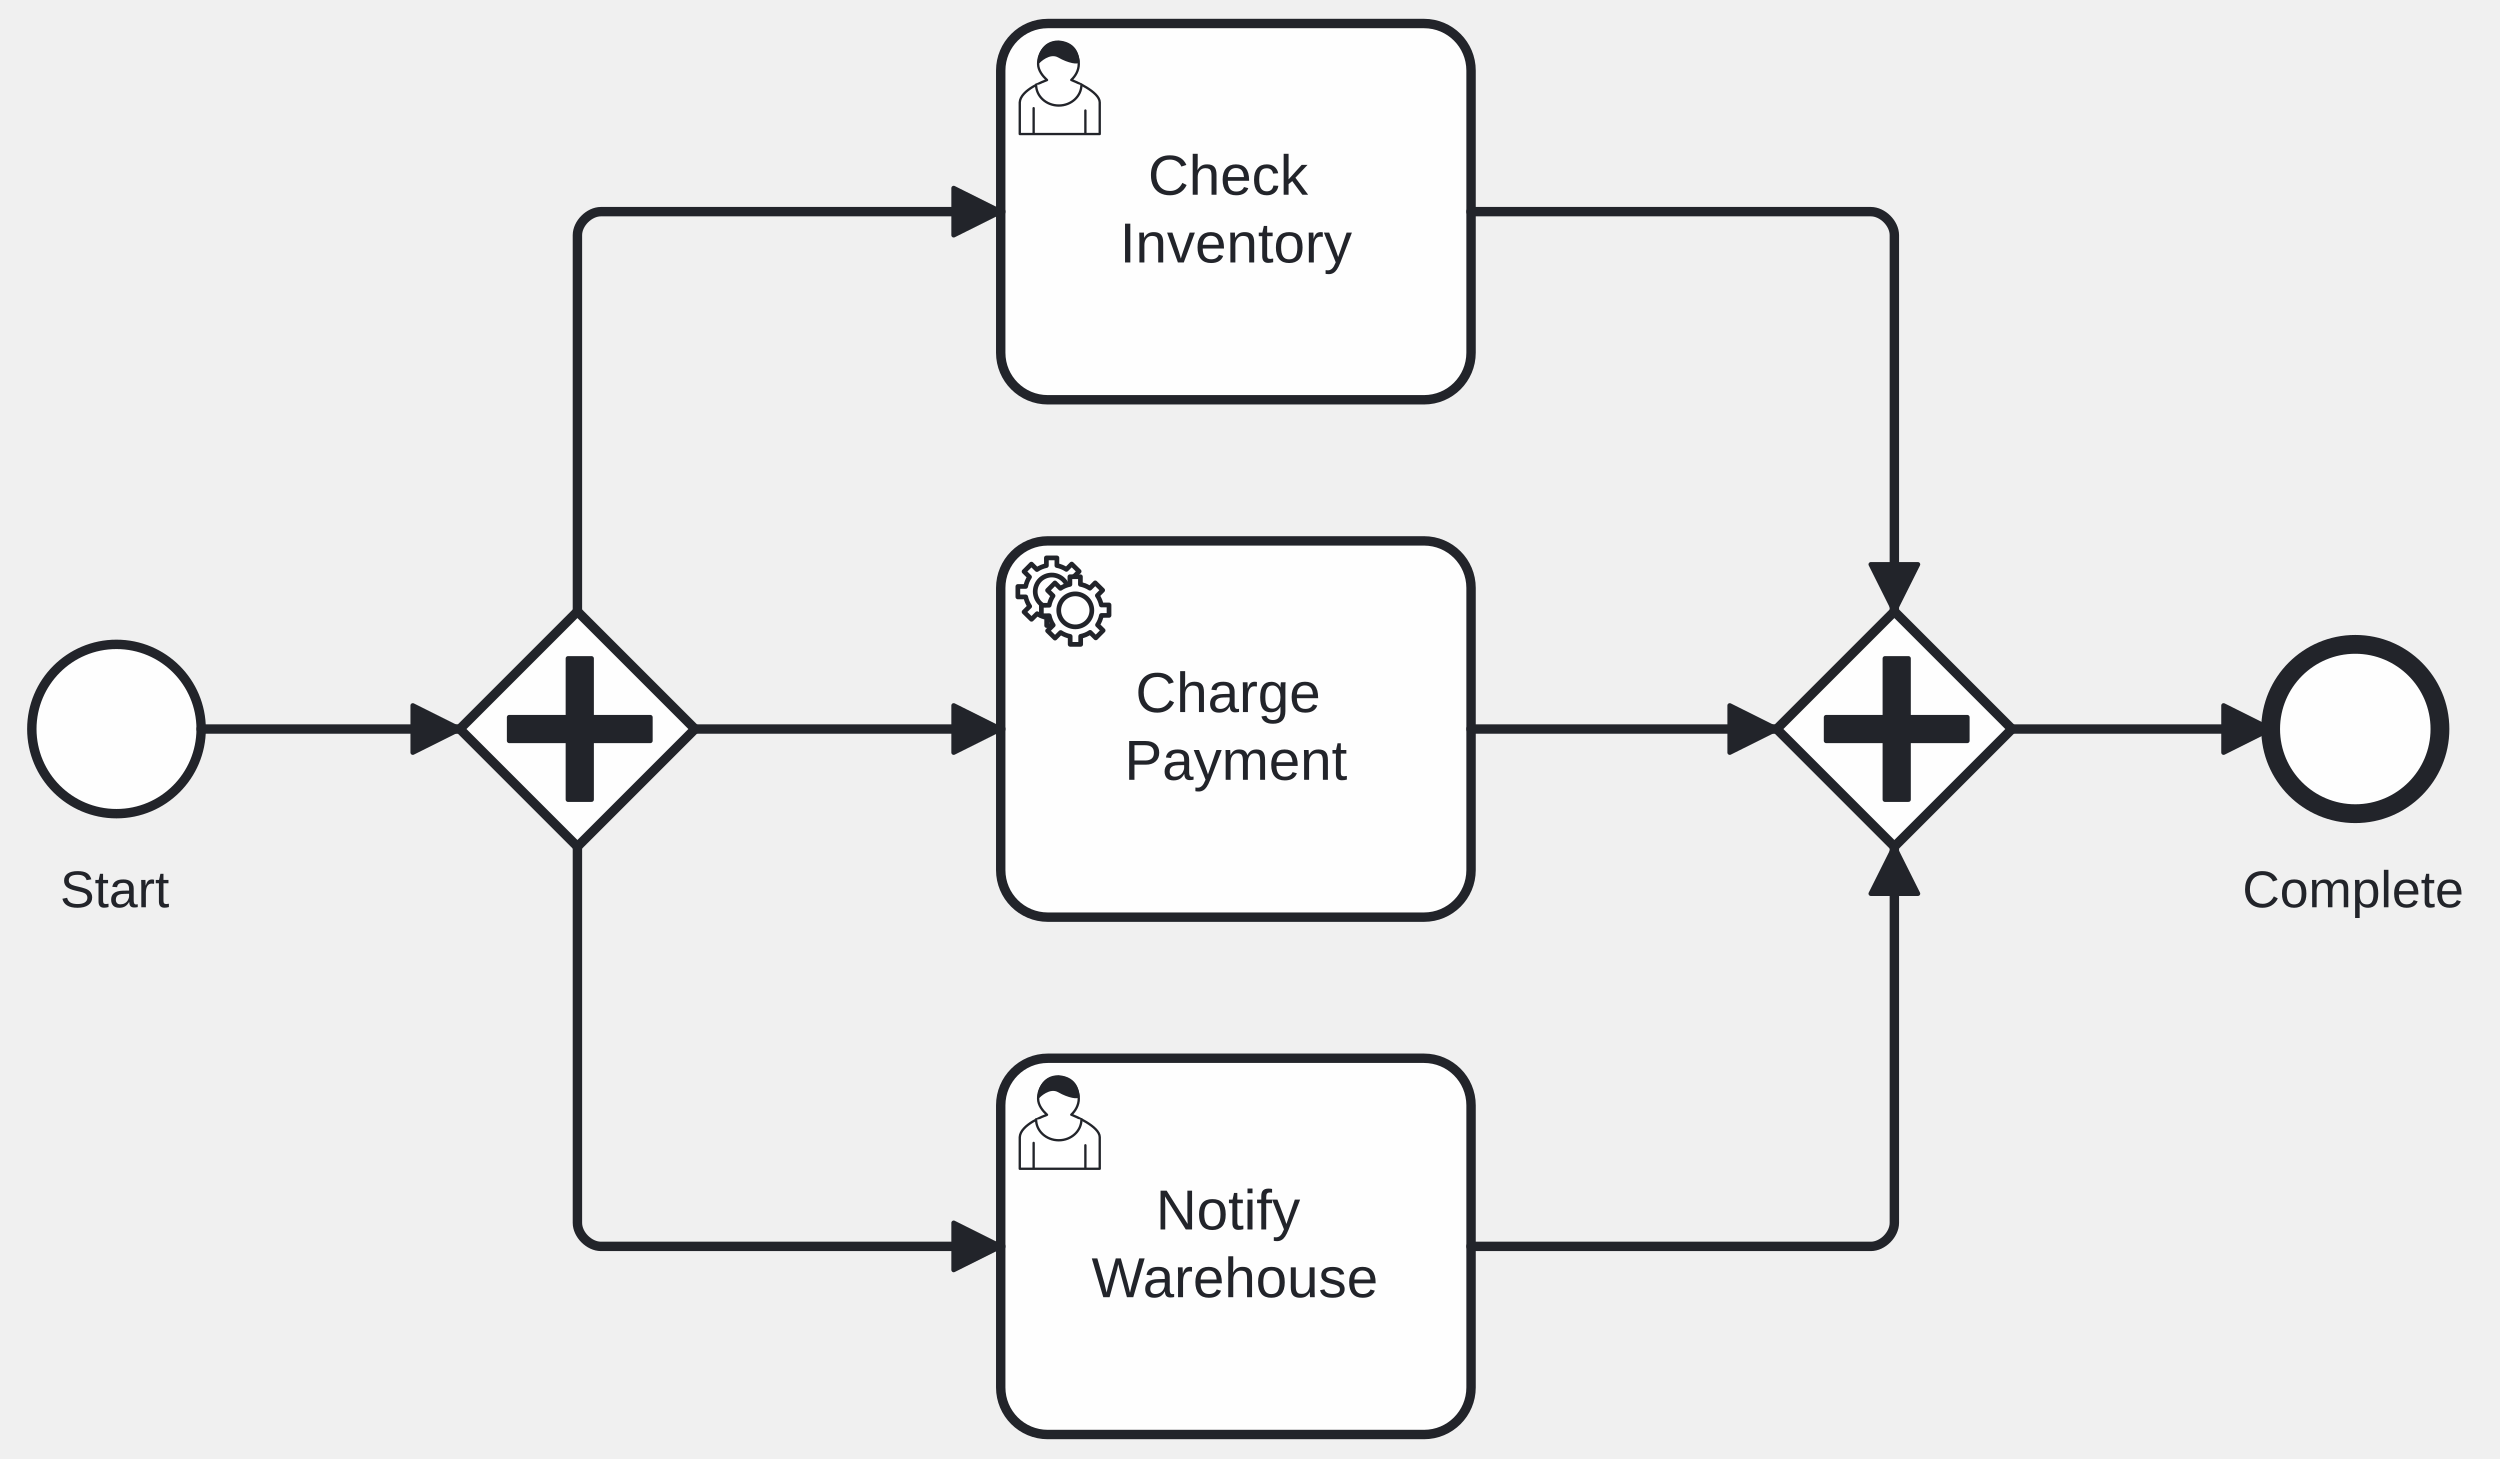
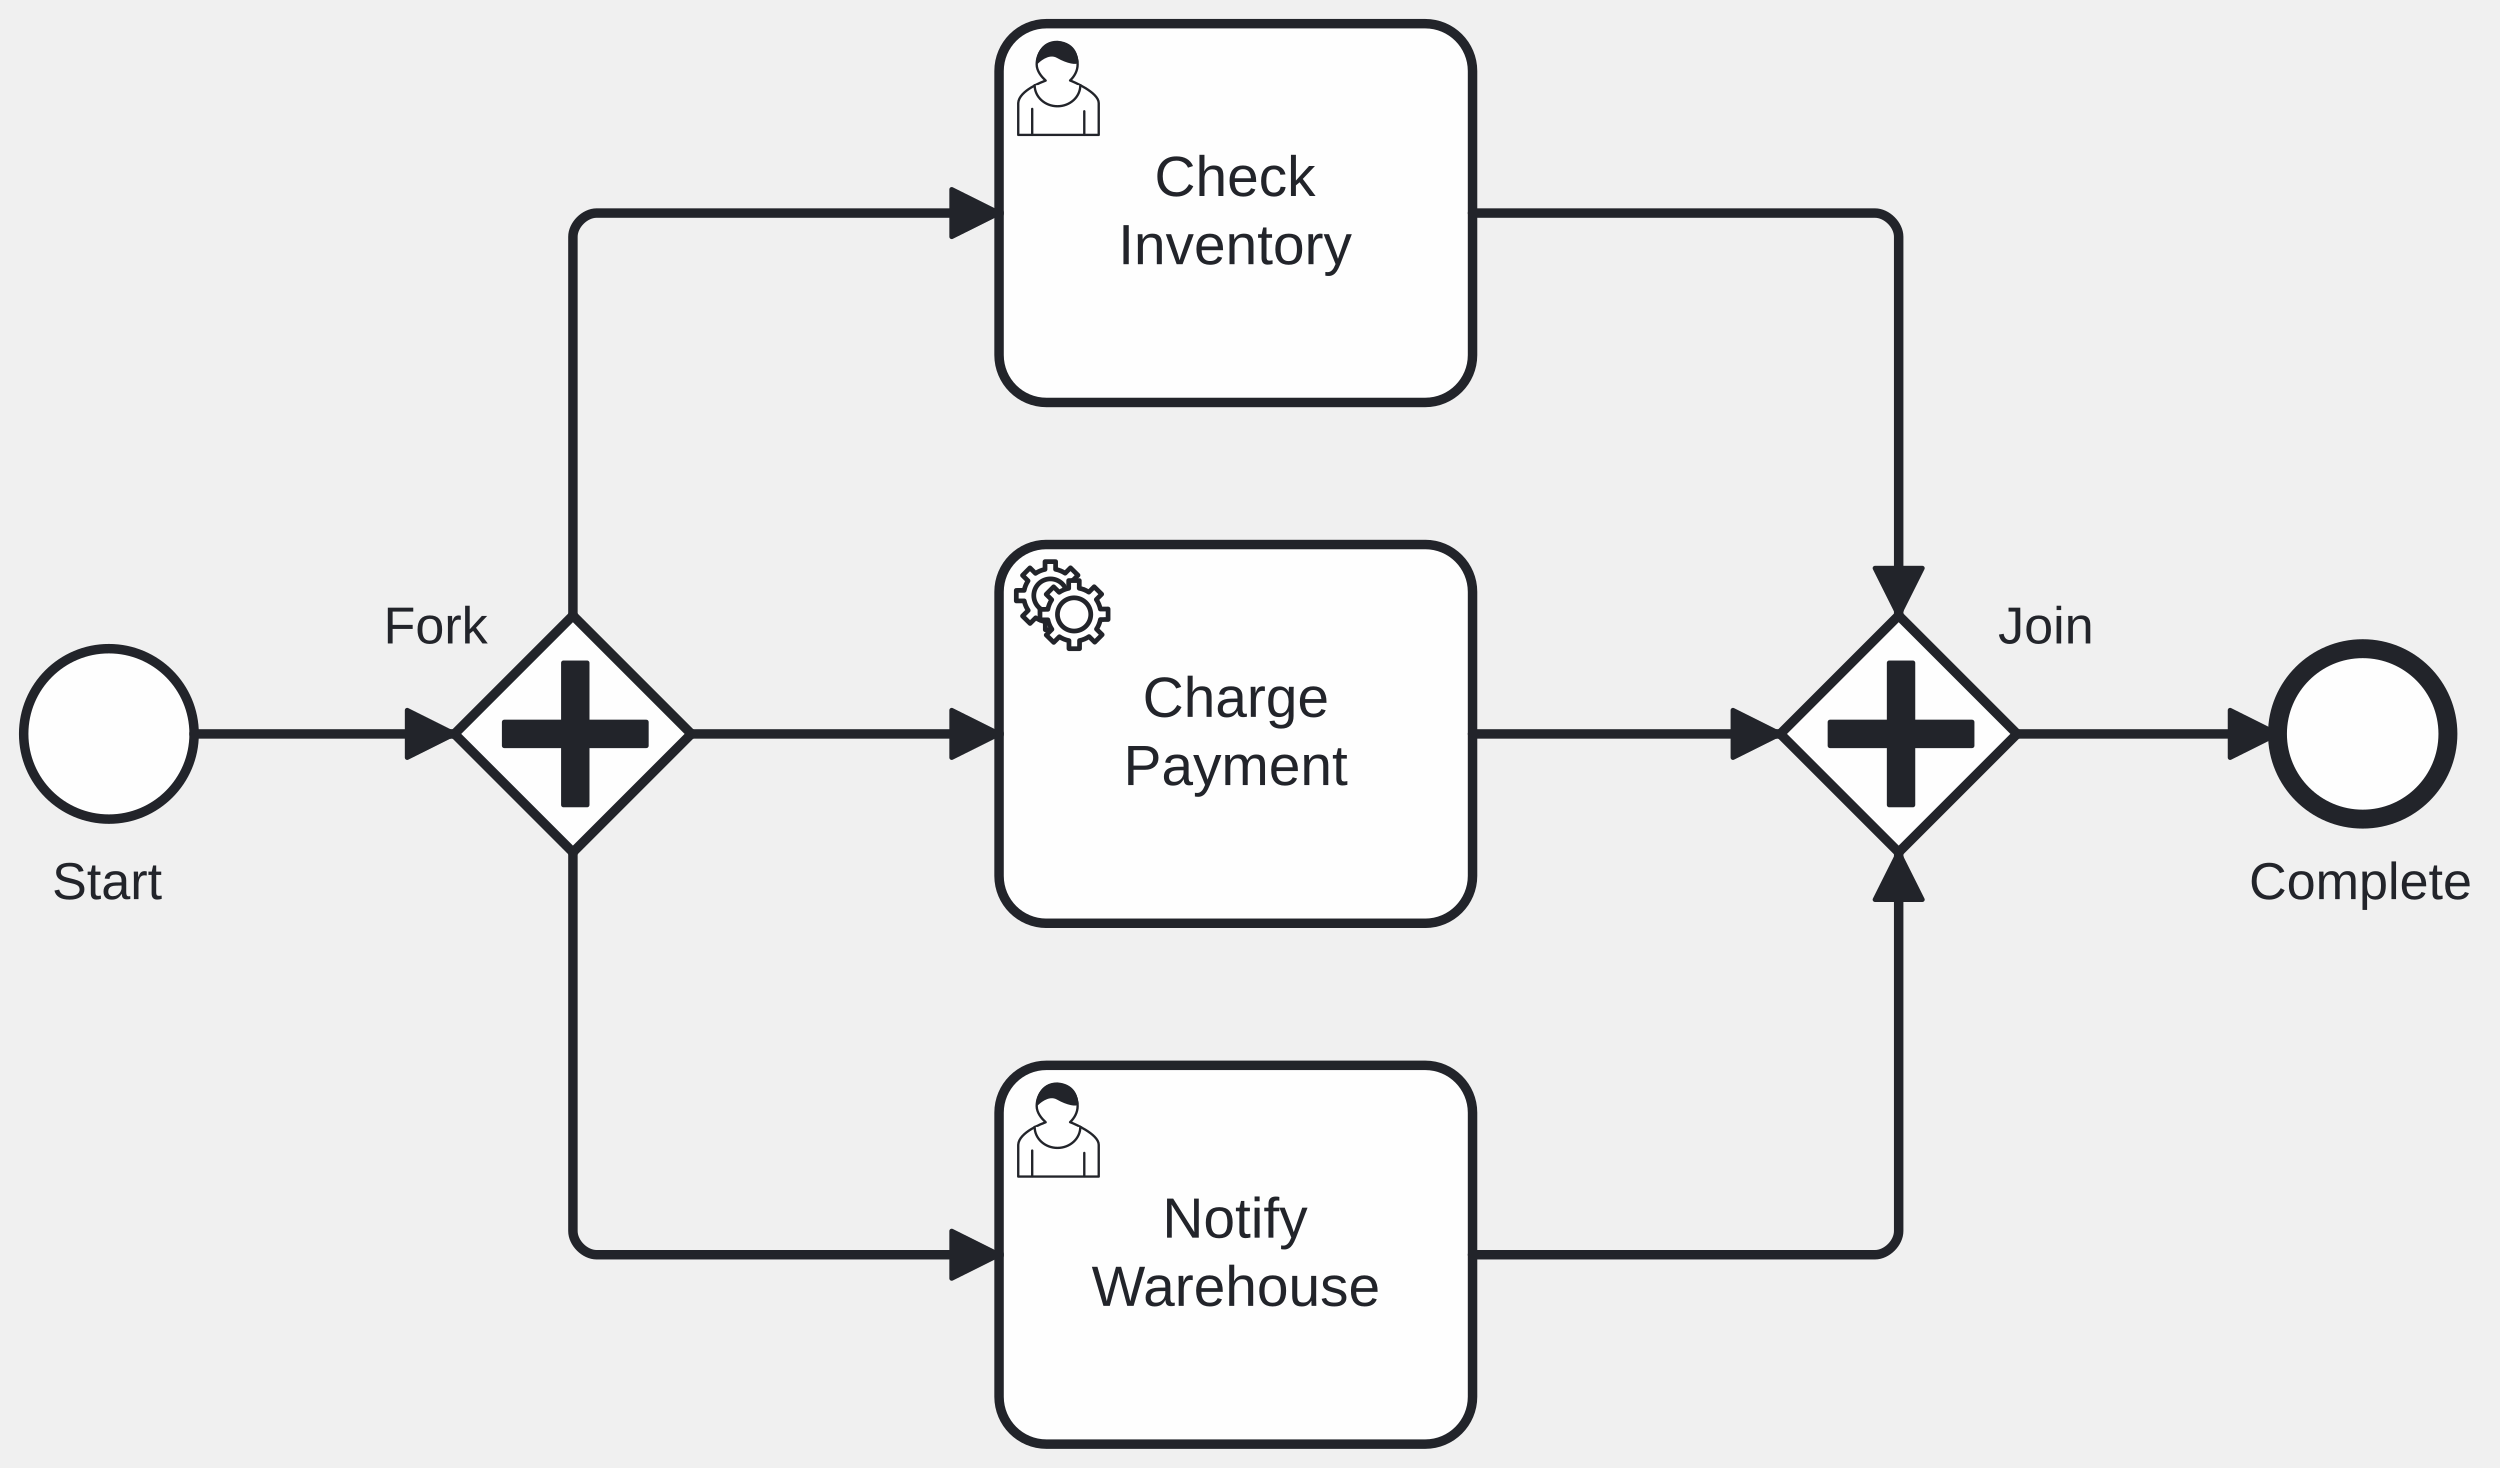
- <svg xmlns="http://www.w3.org/2000/svg" width="715" height="417" viewBox="187 107 528 310" version="1.1">
-   <g class="djs-group">
-     <g class="djs-element djs-shape" data-element-id="Event_1tfz1g5" transform="translate(192, 244)" style="display: block;">
-       <g class="djs-visual">
-         <circle cx="18" cy="18" r="18" style="stroke-linecap: round; stroke-linejoin: round; stroke: hsl(225, 10%, 15%); stroke-width: 2px; fill: white; fill-opacity: 0.95;" />
-       </g>
-       <rect style="fill: none; stroke-opacity: 0; stroke: white; stroke-width: 15px;" class="djs-hit djs-hit-all" x="0" y="0" width="36" height="36" />
-       <circle cx="18" cy="18" r="23" style="fill: none;" class="djs-outline" />
-     </g>
-   </g>
-   <g class="djs-group">
-     <g class="djs-element djs-shape" data-element-id="Event_1tfz1g5_label" transform="translate(198, 290)" style="display: block;">
-       <g class="djs-visual">
-         <text style="font-family: Arial, sans-serif; font-size: 11px; font-weight: normal; fill: hsl(225, 10%, 15%);" lineHeight="1.2" class="djs-label">
+ <svg xmlns="http://www.w3.org/2000/svg" width="528" height="310" viewBox="187 107 528 310" version="1.1">
+   <defs>
+     <pattern id="djs-grid-pattern-23482" width="10" height="10" patternUnits="userSpaceOnUse">
+       <circle cx="0.5" cy="0.5" r="0.5" style="fill: rgb(204, 204, 204);" />
+     </pattern>
+   </defs>
+   <g class="djs-group">
+     <g class="djs-element djs-shape" data-element-id="Event_1tfz1g5" style="display: block;" transform="matrix(1 0 0 1 192 244)">
+       <g class="djs-visual">
+         <circle cx="18" cy="18" r="18" style="stroke-linecap: round; stroke-linejoin: round; stroke: rgb(34, 36, 42); stroke-width: 2px; fill: white; fill-opacity: 0.95;" />
+       </g>
+       <rect class="djs-hit djs-hit-all" x="0" y="0" width="36" height="36" style="fill: none; stroke-opacity: 0; stroke: white; stroke-width: 15px;" />
+       <circle cx="18" cy="18" r="23" class="djs-outline" style="fill: none;" />
+     </g>
+   </g>
+   <g class="djs-group">
+     <g class="djs-element djs-shape" data-element-id="Event_183di0m" style="display: block;" transform="matrix(1 0 0 1 668 244)">
+       <g class="djs-visual">
+         <circle cx="18" cy="18" r="18" style="stroke-linecap: round; stroke-linejoin: round; stroke: rgb(34, 36, 42); stroke-width: 4px; fill: white; fill-opacity: 0.95;" />
+       </g>
+       <rect class="djs-hit djs-hit-all" x="0" y="0" width="36" height="36" style="fill: none; stroke-opacity: 0; stroke: white; stroke-width: 15px;" />
+       <circle cx="18" cy="18" r="24" class="djs-outline" style="fill: none;" />
+     </g>
+   </g>
+   <g class="djs-group">
+     <g class="djs-element djs-shape" data-element-id="Gateway_11h8qzw" style="display: block;" transform="matrix(1 0 0 1 283 237)">
+       <g class="djs-visual">
+         <polygon points="25,0 50,25 25,50 0,25" style="stroke-linecap: round; stroke-linejoin: round; stroke: rgb(34, 36, 42); stroke-width: 2px; fill: white; fill-opacity: 0.95;" />
+         <path d="m 23,10 0,12.5 -12.5,0 0,5 12.5,0 0,12.5 5,0 0,-12.5 12.5,0 0,-5 -12.5,0 0,-12.5 -5,0 z" style="fill: rgb(34, 36, 42); stroke-linecap: round; stroke-linejoin: round; stroke: rgb(34, 36, 42); stroke-width: 1px;" />
+       </g>
+       <rect class="djs-hit djs-hit-all" x="0" y="0" width="50" height="50" style="fill: none; stroke-opacity: 0; stroke: white; stroke-width: 15px;" />
+       <rect x="2" y="2" rx="4" width="46" height="46" class="djs-outline" style="transform-box: fill-box; transform: rotate(45deg); transform-origin: center center; fill: none;" />
+     </g>
+   </g>
+   <g class="djs-group">
+     <g class="djs-element djs-shape" data-element-id="Gateway_1osli9i" style="display: block;" transform="matrix(1 0 0 1 563 237)">
+       <g class="djs-visual">
+         <polygon points="25,0 50,25 25,50 0,25" style="stroke-linecap: round; stroke-linejoin: round; stroke: rgb(34, 36, 42); stroke-width: 2px; fill: white; fill-opacity: 0.95;" />
+         <path d="m 23,10 0,12.5 -12.5,0 0,5 12.5,0 0,12.5 5,0 0,-12.5 12.5,0 0,-5 -12.5,0 0,-12.5 -5,0 z" style="fill: rgb(34, 36, 42); stroke-linecap: round; stroke-linejoin: round; stroke: rgb(34, 36, 42); stroke-width: 1px;" />
+       </g>
+       <rect class="djs-hit djs-hit-all" x="0" y="0" width="50" height="50" style="fill: none; stroke-opacity: 0; stroke: white; stroke-width: 15px;" />
+       <rect x="2" y="2" rx="4" width="46" height="46" class="djs-outline" style="transform-box: fill-box; transform: rotate(45deg); transform-origin: center center; fill: none;" />
+     </g>
+   </g>
+   <g class="djs-group">
+     <g class="djs-element djs-shape" data-element-id="Activity_0z4100l" style="display: block;" transform="matrix(1 0 0 1 398 112)">
+       <g class="djs-visual">
+         <rect x="0" y="0" width="100" height="80" rx="10" ry="10" style="stroke-linecap: round; stroke-linejoin: round; stroke: rgb(34, 36, 42); stroke-width: 2px; fill: white; fill-opacity: 0.95;" />
+         <text lineHeight="1.2" class="djs-label" style="font-family: Arial, sans-serif; font-size: 12px; font-weight: normal; fill: rgb(34, 36, 42);">
+           <tspan x="32.826" y="36.4">Check </tspan>
+           <tspan x="25.159" y="50.8">Inventory</tspan>
+         </text>
+         <path d="m 15,12 c 0.909,-0.845 1.594,-2.049 1.594,-3.385 0,-2.554 -1.805,-4.622 -4.357,-4.622 -2.552,0 -4.288,2.068 -4.288,4.622 0,1.348 0.974,2.562 1.896,3.405 -0.529,0.187 -5.669,2.097 -5.794,4.756 v 6.718 h 17 v -6.718 c 0,-2.298 -5.528,-4.595 -6.051,-4.776 zm -8,6 l 0,5.5 m 11,0 l 0,-5" style="fill: white; stroke-linecap: round; stroke-linejoin: round; stroke: rgb(34, 36, 42); stroke-width: 0.5px;" />
+         <path d="m 15,12 m 2.162,1.009 c 0,2.447 -2.158,4.431 -4.821,4.431 -2.665,0 -4.822,-1.981 -4.822,-4.431 " style="fill: white; stroke-linecap: round; stroke-linejoin: round; stroke: rgb(34, 36, 42); stroke-width: 0.5px;" />
+         <path d="m 15,12 m -6.9,-3.80 c 0,0 2.251,-2.358 4.274,-1.177 2.024,1.181 4.221,1.537 4.124,0.965 -0.098,-0.57 -0.117,-3.791 -4.191,-4.136 -3.575,0.001 -4.208,3.367 -4.207,4.348 z" style="fill: rgb(34, 36, 42); stroke-linecap: round; stroke-linejoin: round; stroke: rgb(34, 36, 42); stroke-width: 0.5px;" />
+       </g>
+       <rect class="djs-hit djs-hit-all" x="0" y="0" width="100" height="80" style="fill: none; stroke-opacity: 0; stroke: white; stroke-width: 15px;" />
+       <rect x="-5" y="-5" rx="14" width="110" height="90" class="djs-outline" style="fill: none;" />
+     </g>
+   </g>
+   <g class="djs-group">
+     <g class="djs-element djs-shape" data-element-id="Activity_0gqc9jk" style="display: block;" transform="matrix(1 0 0 1 398 222)">
+       <g class="djs-visual">
+         <rect x="0" y="0" width="100" height="80" rx="10" ry="10" style="stroke-linecap: round; stroke-linejoin: round; stroke: rgb(34, 36, 42); stroke-width: 2px; fill: white; fill-opacity: 0.95;" />
+         <text lineHeight="1.2" class="djs-label" style="font-family: Arial, sans-serif; font-size: 12px; font-weight: normal; fill: rgb(34, 36, 42);">
+           <tspan x="30.332" y="36.4">Charge </tspan>
+           <tspan x="26.293" y="50.8">Payment</tspan>
+         </text>
+         <circle cx="5" cy="5" r="5" transform="translate(6, 6)" style="stroke-linecap: round; stroke-linejoin: round; stroke: none; stroke-width: 2px; fill: white;" />
+         <path d="m 12,18 v -1.713 c 0.352,-0.07 0.704,-0.178 1.048,-0.321 0.344,-0.145 0.666,-0.321 0.966,-0.521 l 1.194,1.18 1.567,-1.577 -1.195,-1.18 c 0.403,-0.614 0.683,-1.299 0.825,-2.018 l 1.622,-0.01 v -2.22 l -1.637,0.01 c -0.073,-0.352 -0.178,-0.7 -0.324,-1.044 -0.145,-0.344 -0.321,-0.664 -0.523,-0.962 l 1.131,-1.136 -1.583,-1.563 -1.13,1.136 c -0.614,-0.401 -1.303,-0.681 -2.023,-0.822 l 0.009,-1.619 h -2.241 l 0.004,1.631 c -0.354,0.074 -0.705,0.18 -1.05,0.324 -0.344,0.144 -0.665,0.321 -0.964,0.52 l -1.17,-1.158 -1.567,1.579 1.168,1.157 c -0.403,0.613 -0.683,1.298 -0.825,2.017 l -1.659,0.003 v 2.222 l 1.672,-0.006 c 0.073,0.351 0.18,0.702 0.324,1.045 0.145,0.344 0.321,0.664 0.523,0.961 l -1.199,1.197 1.584,1.56 1.196,-1.193 c 0.614,0.403 1.303,0.682 2.023,0.823 l 7.19e-4,1.699 h 2.227 z m 0.221,-3.996 c -1.789,0.75 -3.858,-0.093 -4.61,-1.874 -0.752,-1.783 0.091,-3.846 1.88,-4.596 1.788,-0.749 3.857,0.093 4.609,1.874 0.752,1.782 -0.091,3.846 -1.88,4.596 z" style="fill: white; stroke-linecap: round; stroke-linejoin: round; stroke: rgb(34, 36, 42); stroke-width: 1px;" />
+         <circle cx="5" cy="5" r="5" transform="translate(11, 10)" style="stroke-linecap: round; stroke-linejoin: round; stroke: none; stroke-width: 2px; fill: white;" />
+         <path d="m 17,22 v -1.713 c 0.352,-0.07 0.704,-0.178 1.048,-0.321 0.344,-0.145 0.666,-0.321 0.966,-0.521 l 1.194,1.18 1.567,-1.577 -1.195,-1.18 c 0.403,-0.614 0.683,-1.299 0.825,-2.018 l 1.622,-0.01 v -2.22 l -1.637,0.01 c -0.073,-0.352 -0.178,-0.7 -0.324,-1.044 -0.145,-0.344 -0.321,-0.664 -0.523,-0.962 l 1.131,-1.136 -1.583,-1.563 -1.13,1.136 c -0.614,-0.401 -1.303,-0.681 -2.023,-0.822 l 0.009,-1.619 h -2.241 l 0.004,1.631 c -0.354,0.074 -0.705,0.18 -1.05,0.324 -0.344,0.144 -0.665,0.321 -0.964,0.52 l -1.17,-1.158 -1.567,1.579 1.168,1.157 c -0.403,0.613 -0.683,1.298 -0.825,2.017 l -1.659,0.003 v 2.222 l 1.672,-0.006 c 0.073,0.351 0.18,0.702 0.324,1.045 0.145,0.344 0.321,0.664 0.523,0.961 l -1.199,1.197 1.584,1.56 1.196,-1.193 c 0.614,0.403 1.303,0.682 2.023,0.823 l 7.19e-4,1.699 h 2.227 z m 0.221,-3.996 c -1.789,0.75 -3.858,-0.093 -4.61,-1.874 -0.752,-1.783 0.091,-3.846 1.88,-4.596 1.788,-0.749 3.857,0.093 4.609,1.874 0.752,1.782 -0.091,3.846 -1.88,4.596 z" style="fill: white; stroke-linecap: round; stroke-linejoin: round; stroke: rgb(34, 36, 42); stroke-width: 1px;" />
+       </g>
+       <rect class="djs-hit djs-hit-all" x="0" y="0" width="100" height="80" style="fill: none; stroke-opacity: 0; stroke: white; stroke-width: 15px;" />
+       <rect x="-5" y="-5" rx="14" width="110" height="90" class="djs-outline" style="fill: none;" />
+     </g>
+   </g>
+   <g class="djs-group">
+     <g class="djs-element djs-shape" data-element-id="Activity_0p6g9d6" style="display: block;" transform="matrix(1 0 0 1 398 332)">
+       <g class="djs-visual">
+         <rect x="0" y="0" width="100" height="80" rx="10" ry="10" style="stroke-linecap: round; stroke-linejoin: round; stroke: rgb(34, 36, 42); stroke-width: 2px; fill: white; fill-opacity: 0.95;" />
+         <text lineHeight="1.2" class="djs-label" style="font-family: Arial, sans-serif; font-size: 12px; font-weight: normal; fill: rgb(34, 36, 42);">
+           <tspan x="34.495" y="36.4">Notify </tspan>
+           <tspan x="19.557" y="50.8">Warehouse</tspan>
+         </text>
+         <path d="m 15,12 c 0.909,-0.845 1.594,-2.049 1.594,-3.385 0,-2.554 -1.805,-4.622 -4.357,-4.622 -2.552,0 -4.288,2.068 -4.288,4.622 0,1.348 0.974,2.562 1.896,3.405 -0.529,0.187 -5.669,2.097 -5.794,4.756 v 6.718 h 17 v -6.718 c 0,-2.298 -5.528,-4.595 -6.051,-4.776 zm -8,6 l 0,5.5 m 11,0 l 0,-5" style="fill: white; stroke-linecap: round; stroke-linejoin: round; stroke: rgb(34, 36, 42); stroke-width: 0.5px;" />
+         <path d="m 15,12 m 2.162,1.009 c 0,2.447 -2.158,4.431 -4.821,4.431 -2.665,0 -4.822,-1.981 -4.822,-4.431 " style="fill: white; stroke-linecap: round; stroke-linejoin: round; stroke: rgb(34, 36, 42); stroke-width: 0.5px;" />
+         <path d="m 15,12 m -6.9,-3.80 c 0,0 2.251,-2.358 4.274,-1.177 2.024,1.181 4.221,1.537 4.124,0.965 -0.098,-0.57 -0.117,-3.791 -4.191,-4.136 -3.575,0.001 -4.208,3.367 -4.207,4.348 z" style="fill: rgb(34, 36, 42); stroke-linecap: round; stroke-linejoin: round; stroke: rgb(34, 36, 42); stroke-width: 0.5px;" />
+       </g>
+       <rect class="djs-hit djs-hit-all" x="0" y="0" width="100" height="80" style="fill: none; stroke-opacity: 0; stroke: white; stroke-width: 15px;" />
+       <rect x="-5" y="-5" rx="14" width="110" height="90" class="djs-outline" style="fill: none;" />
+     </g>
+   </g>
+   <g class="djs-group">
+     <g class="djs-element djs-connection" data-element-id="Flow_0unmvmt" style="display: block;">
+       <g class="djs-visual">
+         <defs>
+           <marker id="marker-38xnrc3gyf2ygi2718nra1bg8" viewBox="0 0 20 20" refX="11" refY="10" markerWidth="10" markerHeight="10" orient="auto">
+             <path d="M 1 5 L 11 10 L 1 15 Z" style="stroke-linecap: round; stroke-linejoin: round; stroke: rgb(34, 36, 42); stroke-width: 1px; fill: rgb(34, 36, 42);" />
+           </marker>
+         </defs>
+         <path data-corner-radius="5" style="fill: none; stroke-linecap: round; stroke-linejoin: round; stroke: rgb(34, 36, 42); stroke-width: 2px; marker-end: url('#marker-38xnrc3gyf2ygi2718nra1bg8');" d="M228,262L283,262" />
+       </g>
+       <path d="M228,262L283,262" class="djs-hit djs-hit-stroke" style="fill: none; stroke-opacity: 0; stroke: white; stroke-width: 15px;" />
+       <rect x="223" y="257" rx="4" width="65" height="10" class="djs-outline" style="fill: none;" />
+     </g>
+   </g>
+   <g class="djs-group">
+     <g class="djs-element djs-connection" data-element-id="Flow_06usge8" style="display: block;">
+       <g class="djs-visual">
+         <defs>
+           <marker id="marker-9ybfnecnraglww37w8a3f2lyu" viewBox="0 0 20 20" refX="11" refY="10" markerWidth="10" markerHeight="10" orient="auto">
+             <path d="M 1 5 L 11 10 L 1 15 Z" style="stroke-linecap: round; stroke-linejoin: round; stroke: rgb(34, 36, 42); stroke-width: 1px; fill: rgb(34, 36, 42);" />
+           </marker>
+         </defs>
+         <path data-corner-radius="5" style="fill: none; stroke-linecap: round; stroke-linejoin: round; stroke: rgb(34, 36, 42); stroke-width: 2px; marker-end: url('#marker-9ybfnecnraglww37w8a3f2lyu');" d="M333,262L398,262" />
+       </g>
+       <path d="M333,262L398,262" class="djs-hit djs-hit-stroke" style="fill: none; stroke-opacity: 0; stroke: white; stroke-width: 15px;" />
+       <rect x="328" y="257" rx="4" width="75" height="10" class="djs-outline" style="fill: none;" />
+     </g>
+   </g>
+   <g class="djs-group">
+     <g class="djs-element djs-connection" data-element-id="Flow_1m1en8z" style="display: block;">
+       <g class="djs-visual">
+         <defs>
+           <marker id="marker-3lniizhick5s1g6kdb28uuelr" viewBox="0 0 20 20" refX="11" refY="10" markerWidth="10" markerHeight="10" orient="auto">
+             <path d="M 1 5 L 11 10 L 1 15 Z" style="stroke-linecap: round; stroke-linejoin: round; stroke: rgb(34, 36, 42); stroke-width: 1px; fill: rgb(34, 36, 42);" />
+           </marker>
+         </defs>
+         <path data-corner-radius="5" style="fill: none; stroke-linecap: round; stroke-linejoin: round; stroke: rgb(34, 36, 42); stroke-width: 2px; marker-end: url('#marker-3lniizhick5s1g6kdb28uuelr');" d="M498,262L563,262" />
+       </g>
+       <path d="M498,262L563,262" class="djs-hit djs-hit-stroke" style="fill: none; stroke-opacity: 0; stroke: white; stroke-width: 15px;" />
+       <rect x="493" y="257" rx="4" width="75" height="10" class="djs-outline" style="fill: none;" />
+     </g>
+   </g>
+   <g class="djs-group">
+     <g class="djs-element djs-connection" data-element-id="Flow_0ft7bno" style="display: block;">
+       <g class="djs-visual">
+         <defs>
+           <marker id="marker-e0fue9ej5r8xx2h4yjagix4j5" viewBox="0 0 20 20" refX="11" refY="10" markerWidth="10" markerHeight="10" orient="auto">
+             <path d="M 1 5 L 11 10 L 1 15 Z" style="stroke-linecap: round; stroke-linejoin: round; stroke: rgb(34, 36, 42); stroke-width: 1px; fill: rgb(34, 36, 42);" />
+           </marker>
+         </defs>
+         <path data-corner-radius="5" style="fill: none; stroke-linecap: round; stroke-linejoin: round; stroke: rgb(34, 36, 42); stroke-width: 2px; marker-end: url('#marker-e0fue9ej5r8xx2h4yjagix4j5');" d="M613,262L668,262" />
+       </g>
+       <path d="M613,262L668,262" class="djs-hit djs-hit-stroke" style="fill: none; stroke-opacity: 0; stroke: white; stroke-width: 15px;" />
+       <rect x="608" y="257" rx="4" width="65" height="10" class="djs-outline" style="fill: none;" />
+     </g>
+   </g>
+   <g class="djs-group">
+     <g class="djs-element djs-connection" data-element-id="Flow_10wu7ue" style="display: block;">
+       <g class="djs-visual">
+         <defs>
+           <marker id="marker-9j82vifb31zovk8wb8gfyth8k" viewBox="0 0 20 20" refX="11" refY="10" markerWidth="10" markerHeight="10" orient="auto">
+             <path d="M 1 5 L 11 10 L 1 15 Z" style="stroke-linecap: round; stroke-linejoin: round; stroke: rgb(34, 36, 42); stroke-width: 1px; fill: rgb(34, 36, 42);" />
+           </marker>
+         </defs>
+         <path data-corner-radius="5" style="fill: none; stroke-linecap: round; stroke-linejoin: round; stroke: rgb(34, 36, 42); stroke-width: 2px; marker-end: url('#marker-9j82vifb31zovk8wb8gfyth8k');" d="M308,287L308,367C308,369.5,310.5,372,313,372L398,372" />
+       </g>
+       <path d="M308,287L308,372L398,372" class="djs-hit djs-hit-stroke" style="fill: none; stroke-opacity: 0; stroke: white; stroke-width: 15px;" />
+       <rect x="303" y="282" rx="4" width="100" height="95" class="djs-outline" style="fill: none;" />
+     </g>
+   </g>
+   <g class="djs-group">
+     <g class="djs-element djs-connection" data-element-id="Flow_1osiy83" style="display: block;">
+       <g class="djs-visual">
+         <defs>
+           <marker id="marker-693nvjkap2svenl5firvy7vqz" viewBox="0 0 20 20" refX="11" refY="10" markerWidth="10" markerHeight="10" orient="auto">
+             <path d="M 1 5 L 11 10 L 1 15 Z" style="stroke-linecap: round; stroke-linejoin: round; stroke: rgb(34, 36, 42); stroke-width: 1px; fill: rgb(34, 36, 42);" />
+           </marker>
+         </defs>
+         <path data-corner-radius="5" style="fill: none; stroke-linecap: round; stroke-linejoin: round; stroke: rgb(34, 36, 42); stroke-width: 2px; marker-end: url('#marker-693nvjkap2svenl5firvy7vqz');" d="M308,237L308,157C308,154.5,310.5,152,313,152L398,152" />
+       </g>
+       <path d="M308,237L308,152L398,152" class="djs-hit djs-hit-stroke" style="fill: none; stroke-opacity: 0; stroke: white; stroke-width: 15px;" />
+       <rect x="303" y="147" rx="4" width="100" height="95" class="djs-outline" style="fill: none;" />
+     </g>
+   </g>
+   <g class="djs-group">
+     <g class="djs-element djs-connection" data-element-id="Flow_1o47ijw" style="display: block;">
+       <g class="djs-visual">
+         <defs>
+           <marker id="marker-bxj9dzu9v71nevotsqjzq31wf" viewBox="0 0 20 20" refX="11" refY="10" markerWidth="10" markerHeight="10" orient="auto">
+             <path d="M 1 5 L 11 10 L 1 15 Z" style="stroke-linecap: round; stroke-linejoin: round; stroke: rgb(34, 36, 42); stroke-width: 1px; fill: rgb(34, 36, 42);" />
+           </marker>
+         </defs>
+         <path data-corner-radius="5" style="fill: none; stroke-linecap: round; stroke-linejoin: round; stroke: rgb(34, 36, 42); stroke-width: 2px; marker-end: url('#marker-bxj9dzu9v71nevotsqjzq31wf');" d="M498,152L583,152C585.5,152,588,154.5,588,157L588,237" />
+       </g>
+       <path d="M498,152L588,152L588,237" class="djs-hit djs-hit-stroke" style="fill: none; stroke-opacity: 0; stroke: white; stroke-width: 15px;" />
+       <rect x="493" y="147" rx="4" width="100" height="95" class="djs-outline" style="fill: none;" />
+     </g>
+   </g>
+   <g class="djs-group">
+     <g class="djs-element djs-connection" data-element-id="Flow_0ptr1x9" style="display: block;">
+       <g class="djs-visual">
+         <defs>
+           <marker id="marker-dati460y60u2l2tvzwecftc2t" viewBox="0 0 20 20" refX="11" refY="10" markerWidth="10" markerHeight="10" orient="auto">
+             <path d="M 1 5 L 11 10 L 1 15 Z" style="stroke-linecap: round; stroke-linejoin: round; stroke: rgb(34, 36, 42); stroke-width: 1px; fill: rgb(34, 36, 42);" />
+           </marker>
+         </defs>
+         <path data-corner-radius="5" style="fill: none; stroke-linecap: round; stroke-linejoin: round; stroke: rgb(34, 36, 42); stroke-width: 2px; marker-end: url('#marker-dati460y60u2l2tvzwecftc2t');" d="M498,372L583,372C585.5,372,588,369.5,588,367L588,287" />
+       </g>
+       <path d="M498,372L588,372L588,287" class="djs-hit djs-hit-stroke" style="fill: none; stroke-opacity: 0; stroke: white; stroke-width: 15px;" />
+       <rect x="493" y="282" rx="4" width="100" height="95" class="djs-outline" style="fill: none;" />
+     </g>
+   </g>
+   <g class="djs-group">
+     <g class="djs-element djs-shape" data-element-id="Event_1tfz1g5_label" style="display: block;" transform="matrix(1 0 0 1 198 287)">
+       <g class="djs-visual">
+         <text lineHeight="1.2" class="djs-label" style="font-family: Arial, sans-serif; font-size: 11px; font-weight: normal; fill: rgb(34, 36, 42);">
          <tspan x="0" y="9.9">Start</tspan>
        </text>
      </g>
-       <rect style="fill: none; stroke-opacity: 0; stroke: white; stroke-width: 15px;" class="djs-hit djs-hit-all" x="0" y="0" width="24" height="14" />
-       <rect x="-5" y="-5" rx="4" width="34" height="24" style="fill: none;" class="djs-outline" />
-     </g>
-   </g>
-   <g class="djs-group">
-     <g class="djs-element djs-shape" data-element-id="Event_183di0m" transform="translate(668, 244)" style="display: block;">
-       <g class="djs-visual">
-         <circle cx="18" cy="18" r="18" style="stroke-linecap: round; stroke-linejoin: round; stroke: hsl(225, 10%, 15%); stroke-width: 4px; fill: white; fill-opacity: 0.95;" />
-       </g>
-       <rect style="fill: none; stroke-opacity: 0; stroke: white; stroke-width: 15px;" class="djs-hit djs-hit-all" x="0" y="0" width="36" height="36" />
-       <circle cx="18" cy="18" r="24" style="fill: none;" class="djs-outline" />
-     </g>
-   </g>
-   <g class="djs-group">
-     <g class="djs-element djs-shape" data-element-id="Event_183di0m_label" transform="translate(662, 290)" style="display: block;">
-       <g class="djs-visual">
-         <text style="font-family: Arial, sans-serif; font-size: 11px; font-weight: normal; fill: hsl(225, 10%, 15%);" lineHeight="1.2" class="djs-label">
+       <rect class="djs-hit djs-hit-all" x="0" y="0" width="24" height="14" style="fill: none; stroke-opacity: 0; stroke: white; stroke-width: 15px;" />
+       <rect x="-5" y="-5" rx="4" width="34" height="24" class="djs-outline" style="fill: none;" />
+     </g>
+   </g>
+   <g class="djs-group">
+     <g class="djs-element djs-shape" data-element-id="Event_183di0m_label" style="display: block;" transform="matrix(1 0 0 1 662 287)">
+       <g class="djs-visual">
+         <text lineHeight="1.2" class="djs-label" style="font-family: Arial, sans-serif; font-size: 11px; font-weight: normal; fill: rgb(34, 36, 42);">
          <tspan x="0" y="9.9">Complete</tspan>
        </text>
      </g>
-       <rect style="fill: none; stroke-opacity: 0; stroke: white; stroke-width: 15px;" class="djs-hit djs-hit-all" x="0" y="0" width="48" height="14" />
-       <rect x="-5" y="-5" rx="4" width="58" height="24" style="fill: none;" class="djs-outline" />
-     </g>
-   </g>
-   <g class="djs-group">
-     <g class="djs-element djs-shape" data-element-id="Activity_0gqc9jk" transform="translate(398, 222)" style="display: block;">
-       <g class="djs-visual">
-         <rect x="0" y="0" width="100" height="80" rx="10" ry="10" style="stroke-linecap: round; stroke-linejoin: round; stroke: hsl(225, 10%, 15%); stroke-width: 2px; fill: white; fill-opacity: 0.95;" />
-         <text style="font-family: Arial, sans-serif; font-size: 12px; font-weight: normal; fill: hsl(225, 10%, 15%);" lineHeight="1.2" class="djs-label">
-           <tspan x="28.658" y="36.4">Charge </tspan>
-           <tspan x="26.324" y="50.8">Payment</tspan>
-         </text>
-         <circle cx="5" cy="5" r="5" style="stroke-linecap: round; stroke-linejoin: round; stroke: none; stroke-width: 2px; fill: white;" transform="translate(6, 6)" />
-         <path style="fill: white; stroke-linecap: round; stroke-linejoin: round; stroke: hsl(225, 10%, 15%); stroke-width: 1px;" d="m 12,18 v -1.713 c 0.352,-0.07 0.704,-0.178 1.048,-0.321 0.344,-0.145 0.666,-0.321 0.966,-0.521 l 1.194,1.18 1.567,-1.577 -1.195,-1.18 c 0.403,-0.614 0.683,-1.299 0.825,-2.018 l 1.622,-0.01 v -2.22 l -1.637,0.01 c -0.073,-0.352 -0.178,-0.7 -0.324,-1.044 -0.145,-0.344 -0.321,-0.664 -0.523,-0.962 l 1.131,-1.136 -1.583,-1.563 -1.13,1.136 c -0.614,-0.401 -1.303,-0.681 -2.023,-0.822 l 0.009,-1.619 h -2.241 l 0.004,1.631 c -0.354,0.074 -0.705,0.18 -1.05,0.324 -0.344,0.144 -0.665,0.321 -0.964,0.52 l -1.17,-1.158 -1.567,1.579 1.168,1.157 c -0.403,0.613 -0.683,1.298 -0.825,2.017 l -1.659,0.003 v 2.222 l 1.672,-0.006 c 0.073,0.351 0.18,0.702 0.324,1.045 0.145,0.344 0.321,0.664 0.523,0.961 l -1.199,1.197 1.584,1.56 1.196,-1.193 c 0.614,0.403 1.303,0.682 2.023,0.823 l 7.19e-4,1.699 h 2.227 z m 0.221,-3.996 c -1.789,0.75 -3.858,-0.093 -4.61,-1.874 -0.752,-1.783 0.091,-3.846 1.88,-4.596 1.788,-0.749 3.857,0.093 4.609,1.874 0.752,1.782 -0.091,3.846 -1.88,4.596 z" />
-         <circle cx="5" cy="5" r="5" style="stroke-linecap: round; stroke-linejoin: round; stroke: none; stroke-width: 2px; fill: white;" transform="translate(11, 10)" />
-         <path style="fill: white; stroke-linecap: round; stroke-linejoin: round; stroke: hsl(225, 10%, 15%); stroke-width: 1px;" d="m 17,22 v -1.713 c 0.352,-0.07 0.704,-0.178 1.048,-0.321 0.344,-0.145 0.666,-0.321 0.966,-0.521 l 1.194,1.18 1.567,-1.577 -1.195,-1.18 c 0.403,-0.614 0.683,-1.299 0.825,-2.018 l 1.622,-0.01 v -2.22 l -1.637,0.01 c -0.073,-0.352 -0.178,-0.7 -0.324,-1.044 -0.145,-0.344 -0.321,-0.664 -0.523,-0.962 l 1.131,-1.136 -1.583,-1.563 -1.13,1.136 c -0.614,-0.401 -1.303,-0.681 -2.023,-0.822 l 0.009,-1.619 h -2.241 l 0.004,1.631 c -0.354,0.074 -0.705,0.18 -1.05,0.324 -0.344,0.144 -0.665,0.321 -0.964,0.52 l -1.17,-1.158 -1.567,1.579 1.168,1.157 c -0.403,0.613 -0.683,1.298 -0.825,2.017 l -1.659,0.003 v 2.222 l 1.672,-0.006 c 0.073,0.351 0.18,0.702 0.324,1.045 0.145,0.344 0.321,0.664 0.523,0.961 l -1.199,1.197 1.584,1.56 1.196,-1.193 c 0.614,0.403 1.303,0.682 2.023,0.823 l 7.19e-4,1.699 h 2.227 z m 0.221,-3.996 c -1.789,0.75 -3.858,-0.093 -4.61,-1.874 -0.752,-1.783 0.091,-3.846 1.88,-4.596 1.788,-0.749 3.857,0.093 4.609,1.874 0.752,1.782 -0.091,3.846 -1.88,4.596 z" />
-       </g>
-       <rect style="fill: none; stroke-opacity: 0; stroke: white; stroke-width: 15px;" class="djs-hit djs-hit-all" x="0" y="0" width="100" height="80" />
-       <rect x="-5" y="-5" rx="14" width="110" height="90" style="fill: none;" class="djs-outline" />
-     </g>
-   </g>
-   <g class="djs-group">
-     <g class="djs-element djs-shape" data-element-id="Gateway_11h8qzw" style="display: block;" transform="translate(283, 237)">
-       <g class="djs-visual">
-         <polygon style="stroke-linecap: round; stroke-linejoin: round; stroke: hsl(225, 10%, 15%); stroke-width: 2px; fill: white; fill-opacity: 0.95;" points="25,0 50,25 25,50 0,25" />
-         <path style="fill: hsl(225, 10%, 15%); stroke-linecap: round; stroke-linejoin: round; stroke: hsl(225, 10%, 15%); stroke-width: 1px;" d="m 23,10 0,12.5 -12.5,0 0,5 12.5,0 0,12.5 5,0 0,-12.5 12.5,0 0,-5 -12.5,0 0,-12.5 -5,0 z" />
-       </g>
-       <rect style="fill: none; stroke-opacity: 0; stroke: white; stroke-width: 15px;" class="djs-hit djs-hit-all" x="0" y="0" width="50" height="50" />
-       <rect style="transform-box: fill-box; transform: rotate(45deg); transform-origin: center; fill: none;" x="2" y="2" rx="4" width="46" height="46" class="djs-outline" />
-     </g>
-   </g>
-   <g class="djs-group">
-     <g class="djs-element djs-shape" data-element-id="Gateway_1osli9i" style="display: block;" transform="translate(563, 237)">
-       <g class="djs-visual">
-         <polygon style="stroke-linecap: round; stroke-linejoin: round; stroke: hsl(225, 10%, 15%); stroke-width: 2px; fill: white; fill-opacity: 0.95;" points="25,0 50,25 25,50 0,25" />
-         <path style="fill: hsl(225, 10%, 15%); stroke-linecap: round; stroke-linejoin: round; stroke: hsl(225, 10%, 15%); stroke-width: 1px;" d="m 23,10 0,12.5 -12.5,0 0,5 12.5,0 0,12.5 5,0 0,-12.5 12.5,0 0,-5 -12.5,0 0,-12.5 -5,0 z" />
-       </g>
-       <rect style="fill: none; stroke-opacity: 0; stroke: white; stroke-width: 15px;" class="djs-hit djs-hit-all" x="0" y="0" width="50" height="50" />
-       <rect style="transform-box: fill-box; transform: rotate(45deg); transform-origin: center; fill: none;" x="2" y="2" rx="4" width="46" height="46" class="djs-outline" />
-     </g>
-   </g>
-   <g class="djs-group">
-     <g class="djs-element djs-shape" data-element-id="Activity_0z4100l" style="display: block;" transform="translate(398, 112)">
-       <g class="djs-visual">
-         <rect x="0" y="0" width="100" height="80" rx="10" ry="10" style="stroke-linecap: round; stroke-linejoin: round; stroke: hsl(225, 10%, 15%); stroke-width: 2px; fill: white; fill-opacity: 0.95;" />
-         <text style="font-family: Arial, sans-serif; font-size: 12px; font-weight: normal; fill: hsl(225, 10%, 15%);" lineHeight="1.2" class="djs-label">
-           <tspan x="31.328" y="36.4">Check </tspan>
-           <tspan x="25.322" y="50.8">Inventory</tspan>
-         </text>
-         <path style="fill: white; stroke-linecap: round; stroke-linejoin: round; stroke: hsl(225, 10%, 15%); stroke-width: 0.5px;" d="m 15,12 c 0.909,-0.845 1.594,-2.049 1.594,-3.385 0,-2.554 -1.805,-4.622 -4.357,-4.622 -2.552,0 -4.288,2.068 -4.288,4.622 0,1.348 0.974,2.562 1.896,3.405 -0.529,0.187 -5.669,2.097 -5.794,4.756 v 6.718 h 17 v -6.718 c 0,-2.298 -5.528,-4.595 -6.051,-4.776 zm -8,6 l 0,5.5 m 11,0 l 0,-5" />
-         <path style="fill: white; stroke-linecap: round; stroke-linejoin: round; stroke: hsl(225, 10%, 15%); stroke-width: 0.5px;" d="m 15,12 m 2.162,1.009 c 0,2.447 -2.158,4.431 -4.821,4.431 -2.665,0 -4.822,-1.981 -4.822,-4.431 " />
-         <path style="fill: hsl(225, 10%, 15%); stroke-linecap: round; stroke-linejoin: round; stroke: hsl(225, 10%, 15%); stroke-width: 0.5px;" d="m 15,12 m -6.9,-3.80 c 0,0 2.251,-2.358 4.274,-1.177 2.024,1.181 4.221,1.537 4.124,0.965 -0.098,-0.57 -0.117,-3.791 -4.191,-4.136 -3.575,0.001 -4.208,3.367 -4.207,4.348 z" />
-       </g>
-       <rect style="fill: none; stroke-opacity: 0; stroke: white; stroke-width: 15px;" class="djs-hit djs-hit-all" x="0" y="0" width="100" height="80" />
-       <rect x="-5" y="-5" rx="14" width="110" height="90" style="fill: none;" class="djs-outline" />
-     </g>
-   </g>
-   <g class="djs-group">
-     <g class="djs-element djs-shape" data-element-id="Activity_0p6g9d6" style="display: block;" transform="translate(398, 332)">
-       <g class="djs-visual">
-         <rect x="0" y="0" width="100" height="80" rx="10" ry="10" style="stroke-linecap: round; stroke-linejoin: round; stroke: hsl(225, 10%, 15%); stroke-width: 2px; fill: white; fill-opacity: 0.95;" />
-         <text style="font-family: Arial, sans-serif; font-size: 12px; font-weight: normal; fill: hsl(225, 10%, 15%);" lineHeight="1.2" class="djs-label">
-           <tspan x="32.996" y="36.4">Notify </tspan>
-           <tspan x="19.322" y="50.8">Warehouse</tspan>
-         </text>
-         <path style="fill: white; stroke-linecap: round; stroke-linejoin: round; stroke: hsl(225, 10%, 15%); stroke-width: 0.5px;" d="m 15,12 c 0.909,-0.845 1.594,-2.049 1.594,-3.385 0,-2.554 -1.805,-4.622 -4.357,-4.622 -2.552,0 -4.288,2.068 -4.288,4.622 0,1.348 0.974,2.562 1.896,3.405 -0.529,0.187 -5.669,2.097 -5.794,4.756 v 6.718 h 17 v -6.718 c 0,-2.298 -5.528,-4.595 -6.051,-4.776 zm -8,6 l 0,5.5 m 11,0 l 0,-5" />
-         <path style="fill: white; stroke-linecap: round; stroke-linejoin: round; stroke: hsl(225, 10%, 15%); stroke-width: 0.5px;" d="m 15,12 m 2.162,1.009 c 0,2.447 -2.158,4.431 -4.821,4.431 -2.665,0 -4.822,-1.981 -4.822,-4.431 " />
-         <path style="fill: hsl(225, 10%, 15%); stroke-linecap: round; stroke-linejoin: round; stroke: hsl(225, 10%, 15%); stroke-width: 0.5px;" d="m 15,12 m -6.9,-3.80 c 0,0 2.251,-2.358 4.274,-1.177 2.024,1.181 4.221,1.537 4.124,0.965 -0.098,-0.57 -0.117,-3.791 -4.191,-4.136 -3.575,0.001 -4.208,3.367 -4.207,4.348 z" />
-       </g>
-       <rect style="fill: none; stroke-opacity: 0; stroke: white; stroke-width: 15px;" class="djs-hit djs-hit-all" x="0" y="0" width="100" height="80" />
-       <rect x="-5" y="-5" rx="14" width="110" height="90" style="fill: none;" class="djs-outline" />
-     </g>
-   </g>
-   <g class="djs-group">
-     <g class="djs-element djs-connection" data-element-id="Flow_0unmvmt" style="display: block;">
-       <g class="djs-visual">
-         <defs>
-           <marker id="marker-seq-0" viewBox="0 0 20 20" refX="11" refY="10" markerWidth="10" markerHeight="10" orient="auto">
-             <path d="M 1 5 L 11 10 L 1 15 Z" style="stroke-linecap: round; stroke-linejoin: round; stroke: hsl(225, 10%, 15%); stroke-width: 1px; fill: hsl(225, 10%, 15%);" />
-           </marker>
-         </defs>
-         <path style="fill: none; stroke-linecap: round; stroke-linejoin: round; stroke: hsl(225, 10%, 15%); stroke-width: 2px; marker-end: url(#marker-seq-0);" data-corner-radius="5" d="M228,262L283,262" />
-       </g>
-       <path d="M228,262L283,262" style="fill: none; stroke-opacity: 0; stroke: white; stroke-width: 15px;" class="djs-hit djs-hit-stroke" />
-       <rect x="223" y="257" rx="4" width="65" height="10" style="fill: none;" class="djs-outline" />
-     </g>
-   </g>
-   <g class="djs-group">
-     <g class="djs-element djs-connection" data-element-id="Flow_06usge8" style="display: block;">
-       <g class="djs-visual">
-         <defs>
-           <marker id="marker-seq-1" viewBox="0 0 20 20" refX="11" refY="10" markerWidth="10" markerHeight="10" orient="auto">
-             <path d="M 1 5 L 11 10 L 1 15 Z" style="stroke-linecap: round; stroke-linejoin: round; stroke: hsl(225, 10%, 15%); stroke-width: 1px; fill: hsl(225, 10%, 15%);" />
-           </marker>
-         </defs>
-         <path style="fill: none; stroke-linecap: round; stroke-linejoin: round; stroke: hsl(225, 10%, 15%); stroke-width: 2px; marker-end: url(#marker-seq-1);" data-corner-radius="5" d="M333,262L398,262" />
-       </g>
-       <path d="M333,262L398,262" style="fill: none; stroke-opacity: 0; stroke: white; stroke-width: 15px;" class="djs-hit djs-hit-stroke" />
-       <rect x="328" y="257" rx="4" width="75" height="10" style="fill: none;" class="djs-outline" />
-     </g>
-   </g>
-   <g class="djs-group">
-     <g class="djs-element djs-connection" data-element-id="Flow_1m1en8z" style="display: block;">
-       <g class="djs-visual">
-         <defs>
-           <marker id="marker-seq-2" viewBox="0 0 20 20" refX="11" refY="10" markerWidth="10" markerHeight="10" orient="auto">
-             <path d="M 1 5 L 11 10 L 1 15 Z" style="stroke-linecap: round; stroke-linejoin: round; stroke: hsl(225, 10%, 15%); stroke-width: 1px; fill: hsl(225, 10%, 15%);" />
-           </marker>
-         </defs>
-         <path style="fill: none; stroke-linecap: round; stroke-linejoin: round; stroke: hsl(225, 10%, 15%); stroke-width: 2px; marker-end: url(#marker-seq-2);" data-corner-radius="5" d="M498,262L563,262" />
-       </g>
-       <path d="M498,262L563,262" style="fill: none; stroke-opacity: 0; stroke: white; stroke-width: 15px;" class="djs-hit djs-hit-stroke" />
-       <rect x="493" y="257" rx="4" width="75" height="10" style="fill: none;" class="djs-outline" />
-     </g>
-   </g>
-   <g class="djs-group">
-     <g class="djs-element djs-connection" data-element-id="Flow_0ft7bno" style="display: block;">
-       <g class="djs-visual">
-         <defs>
-           <marker id="marker-seq-3" viewBox="0 0 20 20" refX="11" refY="10" markerWidth="10" markerHeight="10" orient="auto">
-             <path d="M 1 5 L 11 10 L 1 15 Z" style="stroke-linecap: round; stroke-linejoin: round; stroke: hsl(225, 10%, 15%); stroke-width: 1px; fill: hsl(225, 10%, 15%);" />
-           </marker>
-         </defs>
-         <path style="fill: none; stroke-linecap: round; stroke-linejoin: round; stroke: hsl(225, 10%, 15%); stroke-width: 2px; marker-end: url(#marker-seq-3);" data-corner-radius="5" d="M613,262L668,262" />
-       </g>
-       <path d="M613,262L668,262" style="fill: none; stroke-opacity: 0; stroke: white; stroke-width: 15px;" class="djs-hit djs-hit-stroke" />
-       <rect x="608" y="257" rx="4" width="65" height="10" style="fill: none;" class="djs-outline" />
-     </g>
-   </g>
-   <g class="djs-group">
-     <g class="djs-element djs-connection" data-element-id="Flow_10wu7ue" style="display: block;">
-       <g class="djs-visual">
-         <defs>
-           <marker id="marker-seq-4" viewBox="0 0 20 20" refX="11" refY="10" markerWidth="10" markerHeight="10" orient="auto">
-             <path d="M 1 5 L 11 10 L 1 15 Z" style="stroke-linecap: round; stroke-linejoin: round; stroke: hsl(225, 10%, 15%); stroke-width: 1px; fill: hsl(225, 10%, 15%);" />
-           </marker>
-         </defs>
-         <path style="fill: none; stroke-linecap: round; stroke-linejoin: round; stroke: hsl(225, 10%, 15%); stroke-width: 2px; marker-end: url(#marker-seq-4);" data-corner-radius="5" d="M308,287L308,367C308,369.5,310.5,372,313,372L398,372" />
-       </g>
-       <path d="M308,287L308,372L398,372" style="fill: none; stroke-opacity: 0; stroke: white; stroke-width: 15px;" class="djs-hit djs-hit-stroke" />
-       <rect x="303" y="282" rx="4" width="100" height="95" style="fill: none;" class="djs-outline" />
-     </g>
-   </g>
-   <g class="djs-group">
-     <g class="djs-element djs-connection" data-element-id="Flow_1osiy83" style="display: block;">
-       <g class="djs-visual">
-         <defs>
-           <marker id="marker-seq-5" viewBox="0 0 20 20" refX="11" refY="10" markerWidth="10" markerHeight="10" orient="auto">
-             <path d="M 1 5 L 11 10 L 1 15 Z" style="stroke-linecap: round; stroke-linejoin: round; stroke: hsl(225, 10%, 15%); stroke-width: 1px; fill: hsl(225, 10%, 15%);" />
-           </marker>
-         </defs>
-         <path style="fill: none; stroke-linecap: round; stroke-linejoin: round; stroke: hsl(225, 10%, 15%); stroke-width: 2px; marker-end: url(#marker-seq-5);" data-corner-radius="5" d="M308,237L308,157C308,154.5,310.5,152,313,152L398,152" />
-       </g>
-       <path d="M308,237L308,152L398,152" style="fill: none; stroke-opacity: 0; stroke: white; stroke-width: 15px;" class="djs-hit djs-hit-stroke" />
-       <rect x="303" y="147" rx="4" width="100" height="95" style="fill: none;" class="djs-outline" />
-     </g>
-   </g>
-   <g class="djs-group">
-     <g class="djs-element djs-connection" data-element-id="Flow_1o47ijw" style="display: block;">
-       <g class="djs-visual">
-         <defs>
-           <marker id="marker-seq-6" viewBox="0 0 20 20" refX="11" refY="10" markerWidth="10" markerHeight="10" orient="auto">
-             <path d="M 1 5 L 11 10 L 1 15 Z" style="stroke-linecap: round; stroke-linejoin: round; stroke: hsl(225, 10%, 15%); stroke-width: 1px; fill: hsl(225, 10%, 15%);" />
-           </marker>
-         </defs>
-         <path style="fill: none; stroke-linecap: round; stroke-linejoin: round; stroke: hsl(225, 10%, 15%); stroke-width: 2px; marker-end: url(#marker-seq-6);" data-corner-radius="5" d="M498,152L583,152C585.5,152,588,154.5,588,157L588,237" />
-       </g>
-       <path d="M498,152L588,152L588,237" style="fill: none; stroke-opacity: 0; stroke: white; stroke-width: 15px;" class="djs-hit djs-hit-stroke" />
-       <rect x="493" y="147" rx="4" width="100" height="95" style="fill: none;" class="djs-outline" />
-     </g>
-   </g>
-   <g class="djs-group">
-     <g class="djs-element djs-connection" data-element-id="Flow_0ptr1x9" style="display: block;">
-       <g class="djs-visual">
-         <defs>
-           <marker id="marker-seq-7" viewBox="0 0 20 20" refX="11" refY="10" markerWidth="10" markerHeight="10" orient="auto">
-             <path d="M 1 5 L 11 10 L 1 15 Z" style="stroke-linecap: round; stroke-linejoin: round; stroke: hsl(225, 10%, 15%); stroke-width: 1px; fill: hsl(225, 10%, 15%);" />
-           </marker>
-         </defs>
-         <path style="fill: none; stroke-linecap: round; stroke-linejoin: round; stroke: hsl(225, 10%, 15%); stroke-width: 2px; marker-end: url(#marker-seq-7);" data-corner-radius="5" d="M498,372L583,372C585.5,372,588,369.5,588,367L588,287" />
-       </g>
-       <path d="M498,372L588,372L588,287" style="fill: none; stroke-opacity: 0; stroke: white; stroke-width: 15px;" class="djs-hit djs-hit-stroke" />
-       <rect x="493" y="282" rx="4" width="100" height="95" style="fill: none;" class="djs-outline" />
+       <rect class="djs-hit djs-hit-all" x="0" y="0" width="48" height="14" style="fill: none; stroke-opacity: 0; stroke: white; stroke-width: 15px;" />
+       <rect x="-5" y="-5" rx="4" width="58" height="24" class="djs-outline" style="fill: none;" />
+     </g>
+   </g>
+   <g class="djs-group">
+     <g class="djs-element djs-shape" data-element-id="Gateway_1osli9i_label" style="display: block;" transform="matrix(1 0 0 1 609 233)">
+       <g class="djs-visual">
+         <text lineHeight="1.2" class="djs-label" style="font-family: Arial, sans-serif; font-size: 11px; font-weight: normal; fill: rgb(34, 36, 42);">
+           <tspan x="0" y="9.9">Join</tspan>
+         </text>
+       </g>
+       <rect class="djs-hit djs-hit-all" x="0" y="0" width="21" height="14" style="fill: none; stroke-opacity: 0; stroke: white; stroke-width: 15px;" />
+       <rect x="-5" y="-5" rx="4" width="31" height="24" class="djs-outline" style="fill: none;" />
+     </g>
+   </g>
+   <g class="djs-group">
+     <g class="djs-element djs-shape" data-element-id="Gateway_11h8qzw_label" style="display: block;" transform="matrix(1 0 0 1 268 233)">
+       <g class="djs-visual">
+         <text lineHeight="1.2" class="djs-label" style="font-family: Arial, sans-serif; font-size: 11px; font-weight: normal; fill: rgb(34, 36, 42);">
+           <tspan x="0" y="9.9">Fork</tspan>
+         </text>
+       </g>
+       <rect class="djs-hit djs-hit-all" x="0" y="0" width="23" height="14" style="fill: none; stroke-opacity: 0; stroke: white; stroke-width: 15px;" />
+       <rect x="-5" y="-5" rx="4" width="33" height="24" class="djs-outline" style="fill: none;" />
    </g>
  </g>
</svg>
